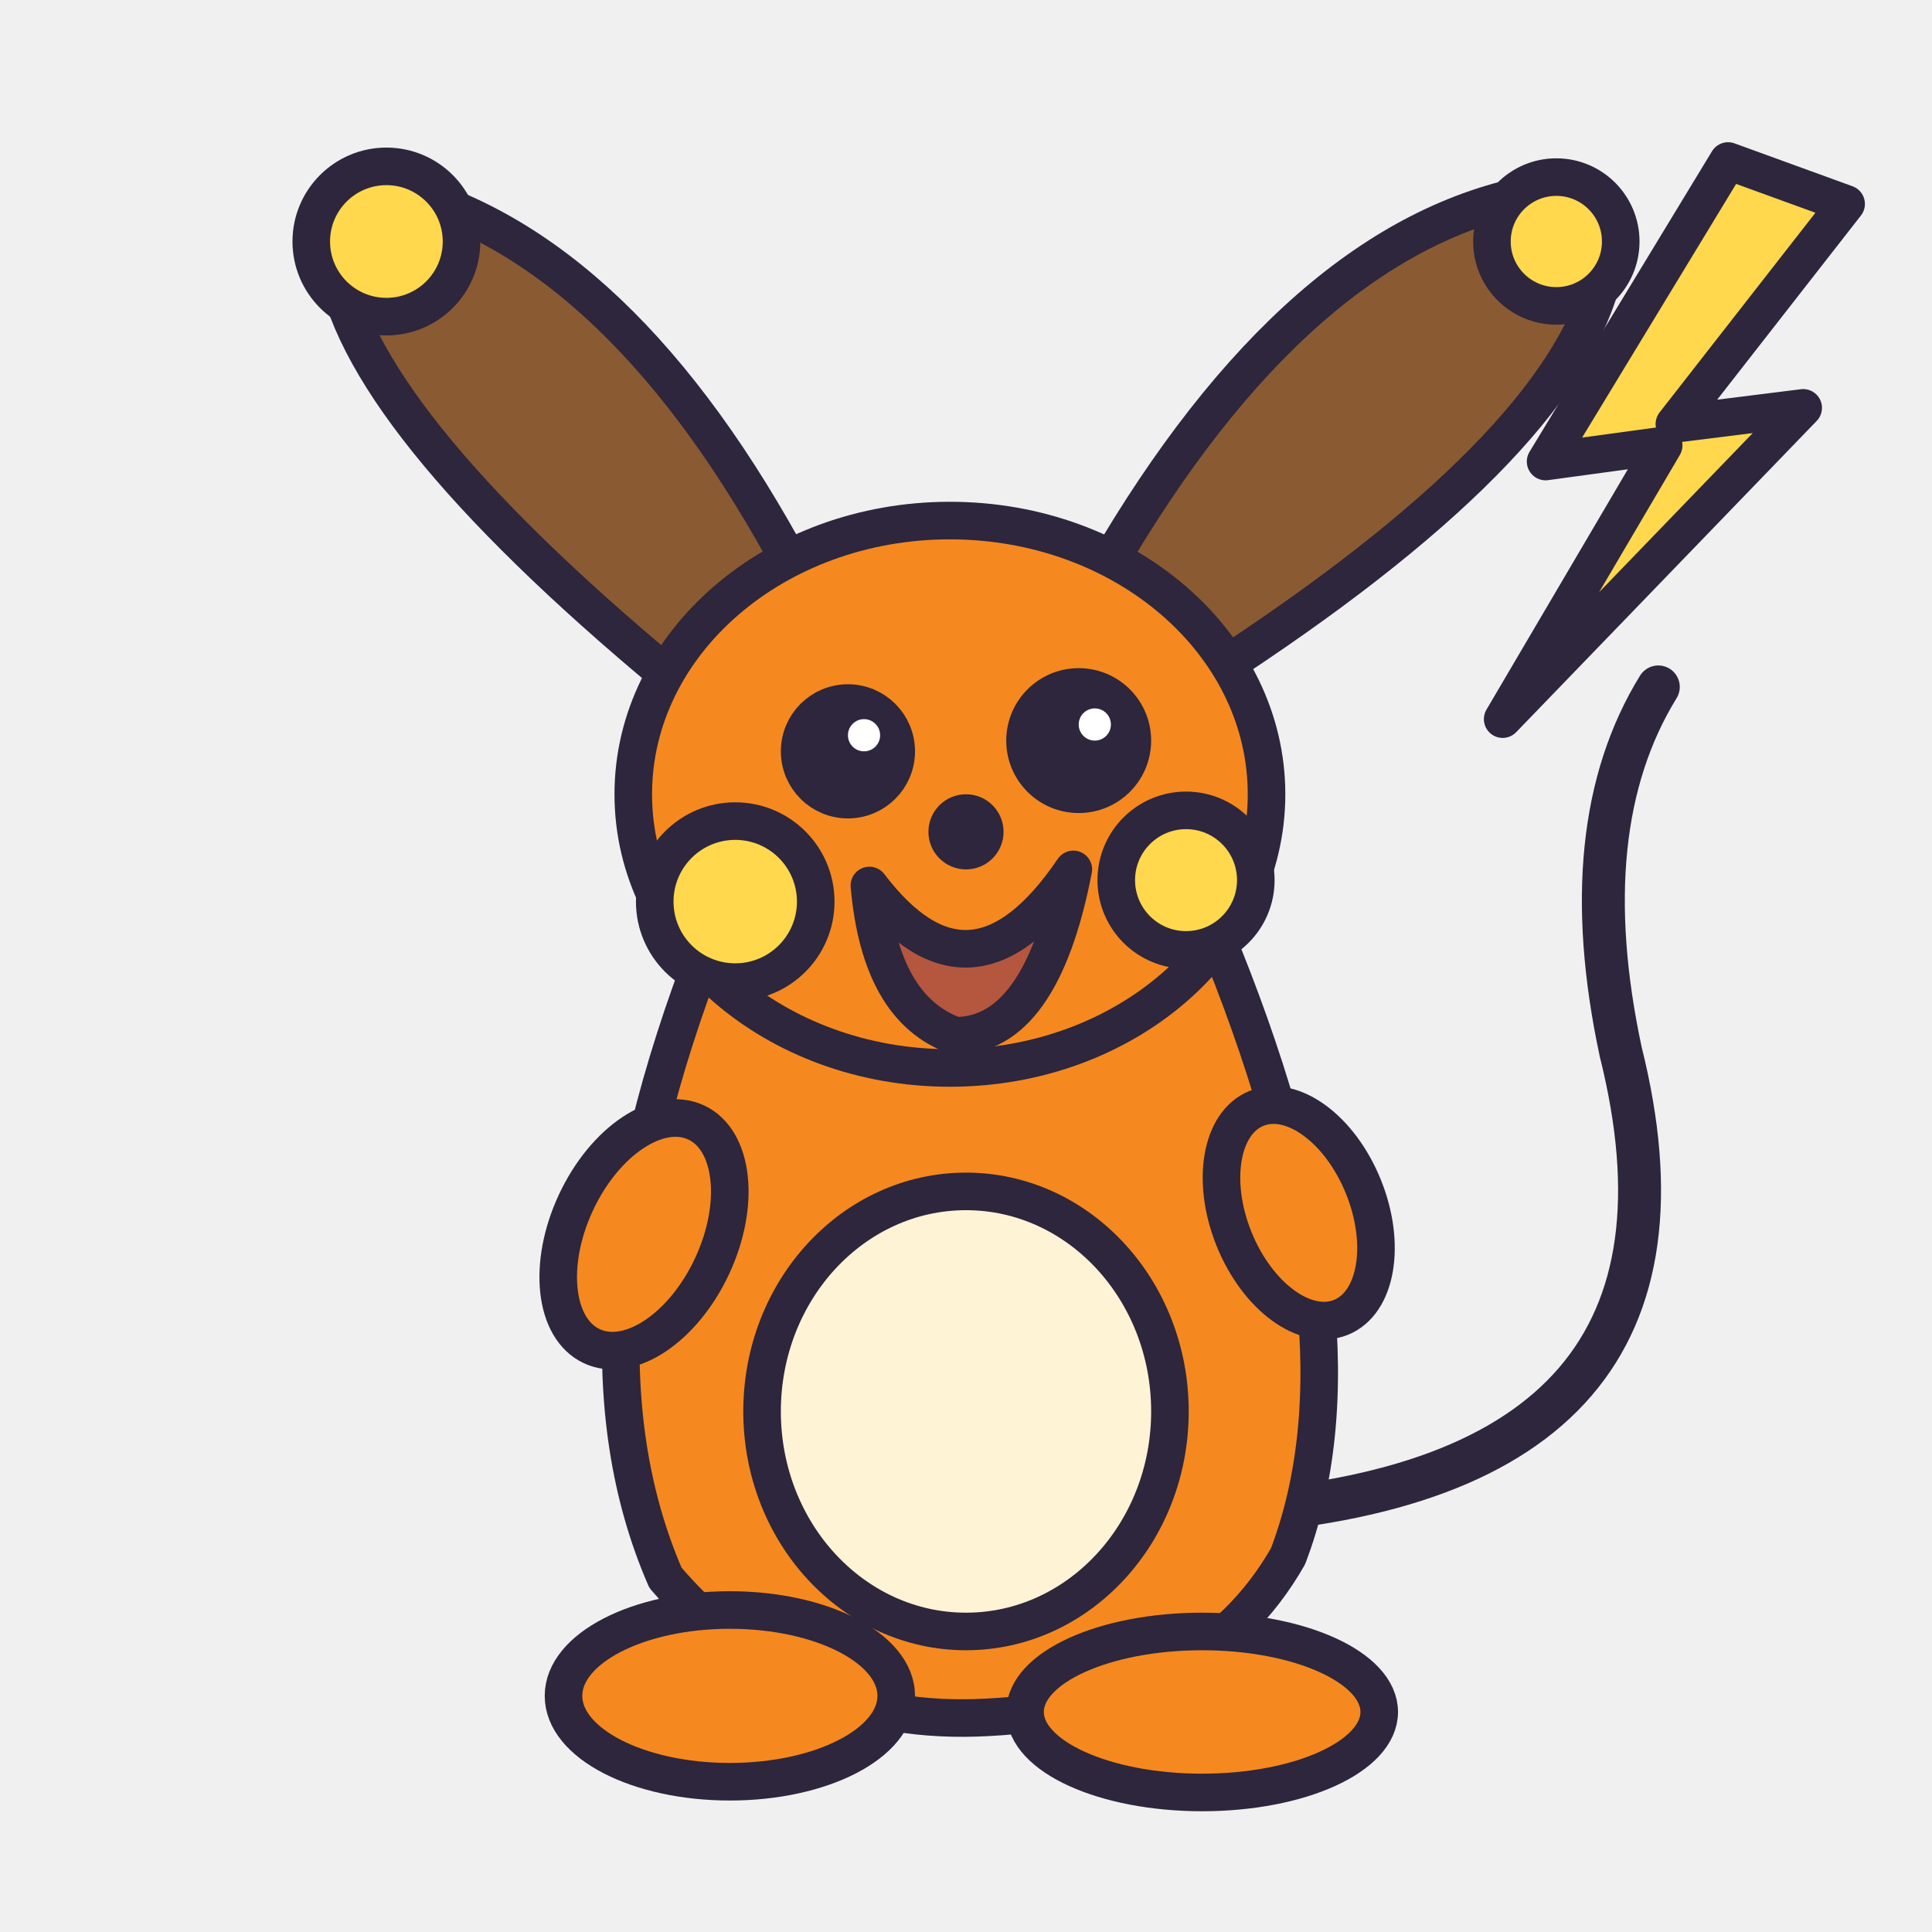
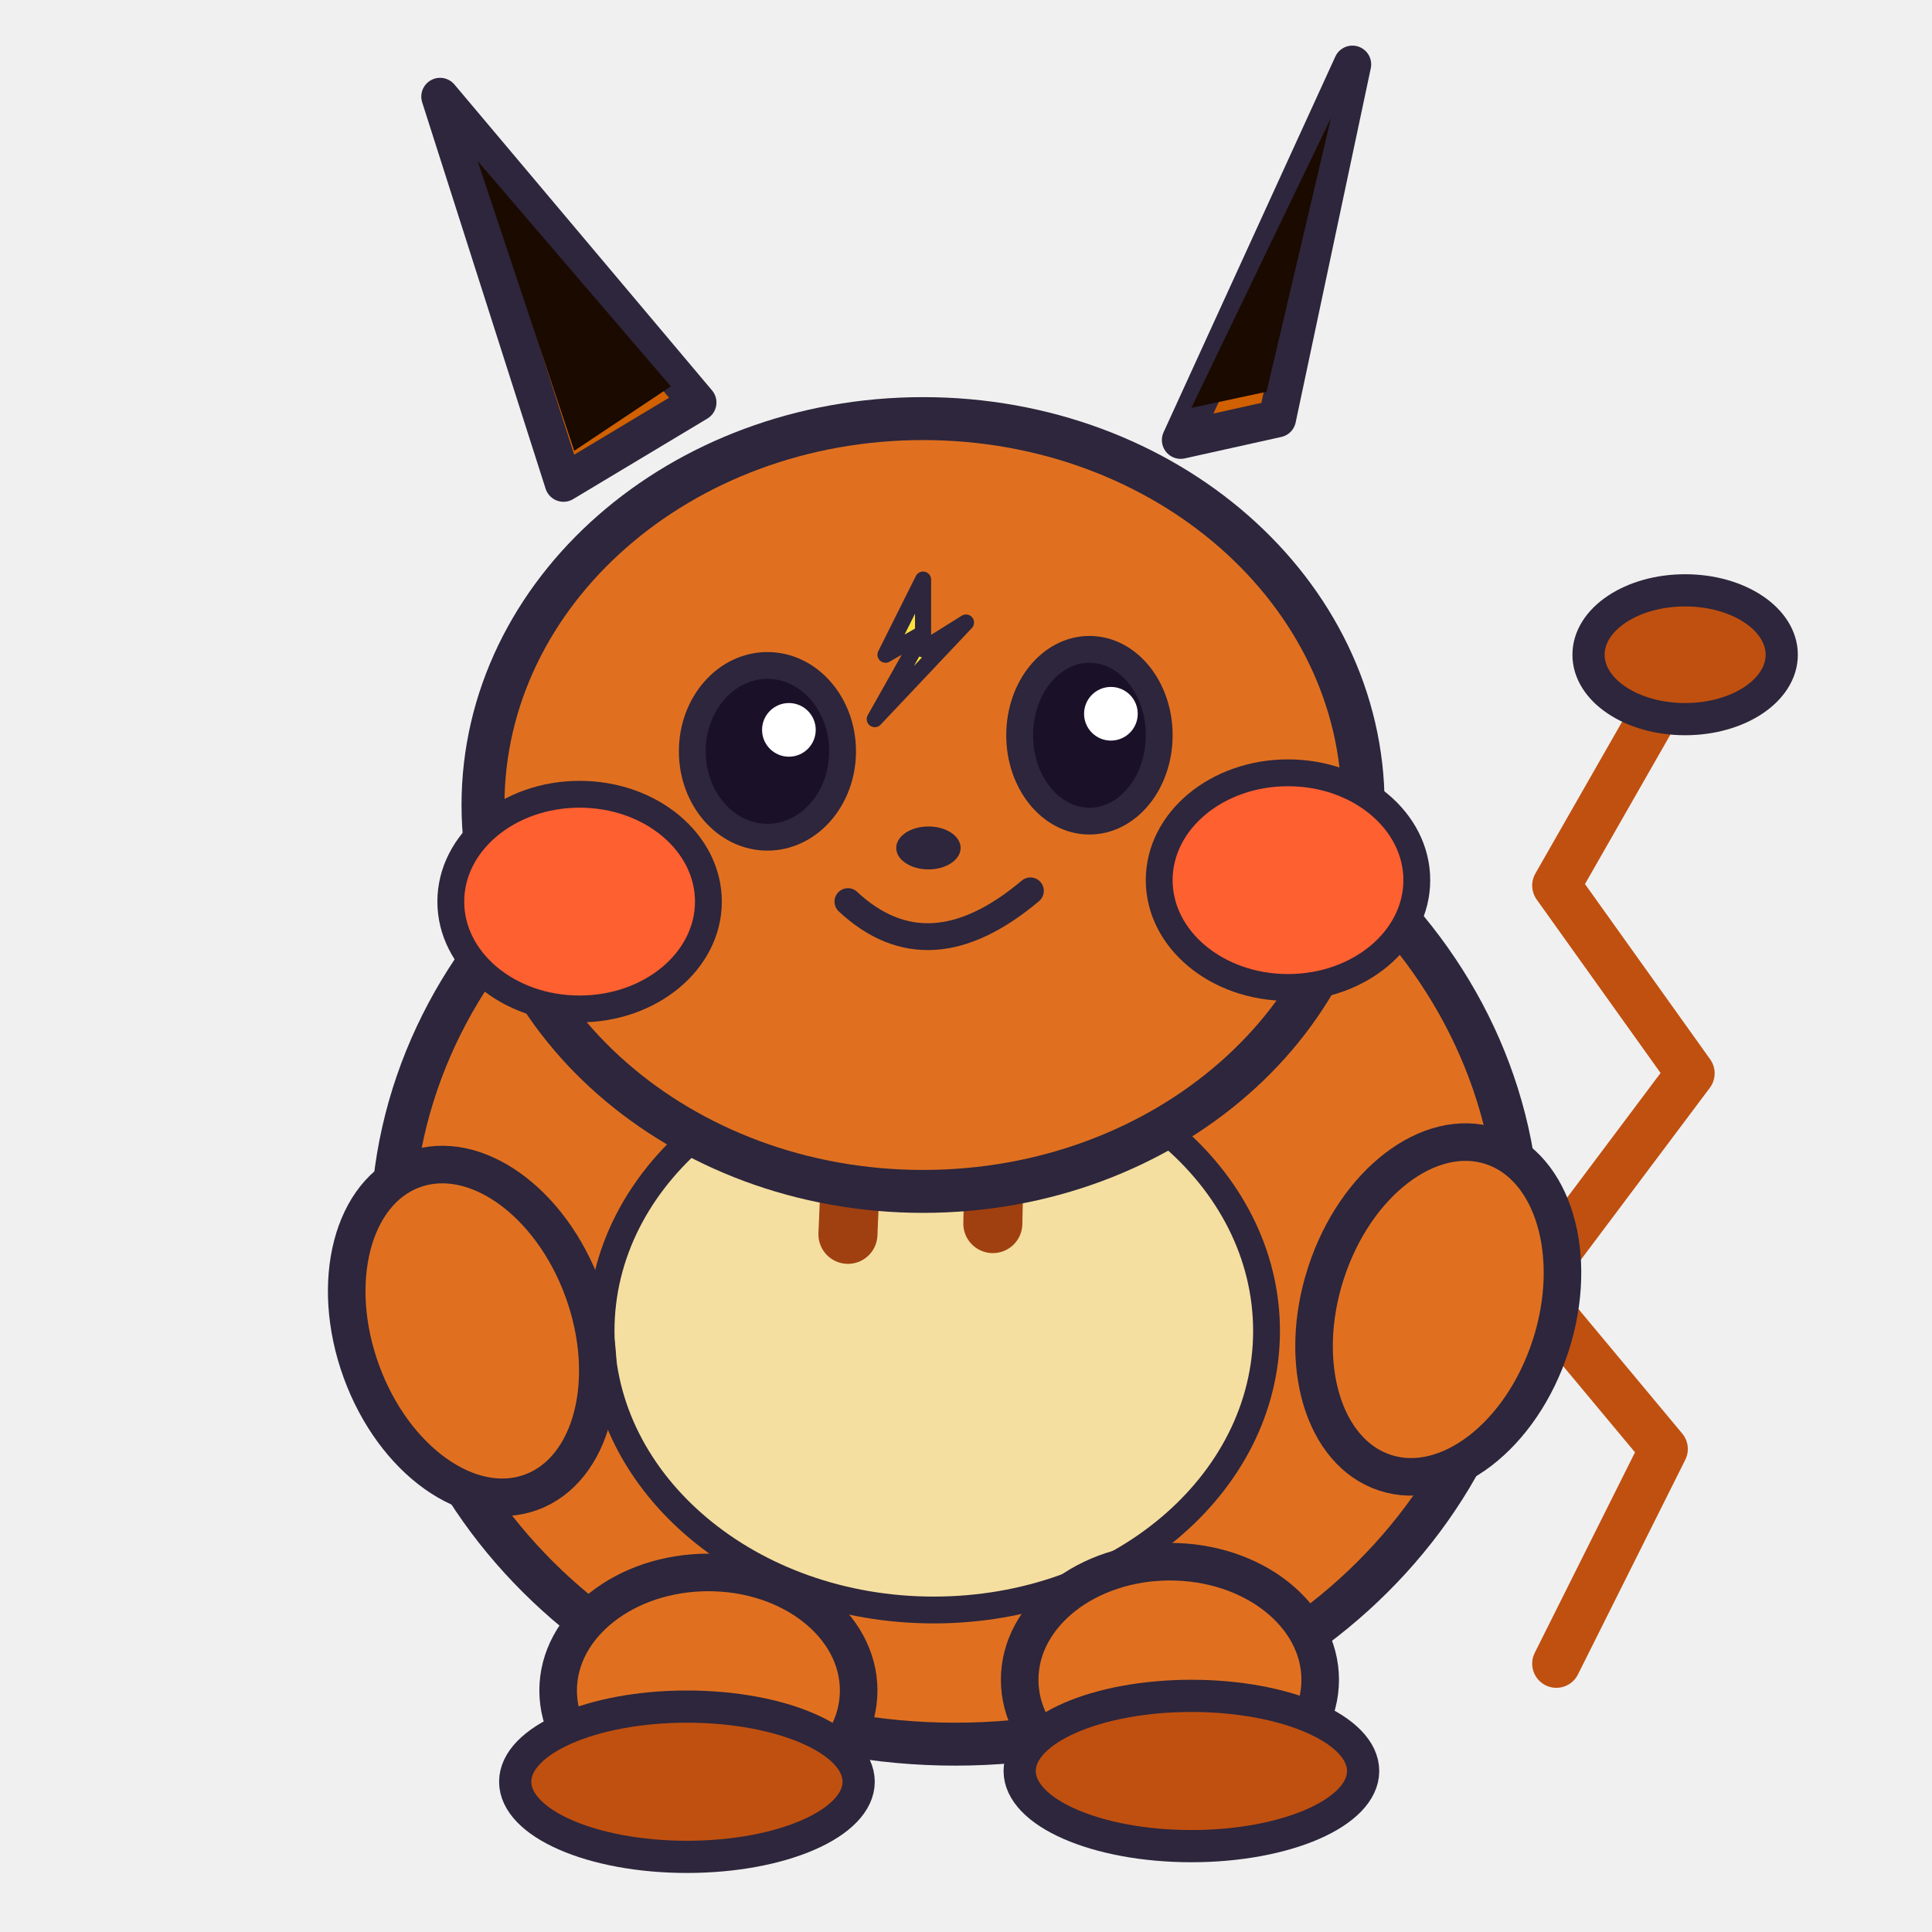
<svg xmlns="http://www.w3.org/2000/svg" viewBox="0 0 360 360">
-   <g stroke="#2d263c" stroke-width="7" stroke-linejoin="round" stroke-linecap="round">
-     <path d="M228 282 Q322 276 302 196 Q293 154 309 128" fill="none" stroke-width="8" />
-     <polygon points="322,30 288,86 310,83 280,134 336,76 312,79 344,38" fill="#ffd84d" />
-     <path d="M150 110 Q118 48 76 36 Q58 31 63 52 Q70 82 132 132 Z" fill="#8a5a33" />
-     <circle cx="72" cy="45" r="14" fill="#ffd84d" />
-     <path d="M206 106 Q242 44 286 36 Q305 32 298 54 Q288 86 222 128 Z" fill="#8a5a33" />
-     <circle cx="290" cy="45" r="12" fill="#ffd84d" />
-     <path d="M132 176 Q104 248 124 294 Q148 322 184 320 Q224 318 240 290 Q256 248 228 178 Z" fill="#f5891f" />
-     <ellipse cx="120" cy="230" rx="14" ry="23" transform="rotate(25 120 230)" fill="#f5891f" />
-     <ellipse cx="242" cy="226" rx="13" ry="21" transform="rotate(-22 242 226)" fill="#f5891f" />
-     <ellipse cx="180" cy="263" rx="38" ry="41" fill="#fff3d6" />
-     <ellipse cx="136" cy="316" rx="31" ry="16" fill="#f5891f" />
-     <ellipse cx="224" cy="319" rx="33" ry="15" fill="#f5891f" />
-     <ellipse cx="177" cy="148" rx="59" ry="51" fill="#f5891f" />
-     <circle cx="137" cy="168" r="15" fill="#ffd84d" />
-     <circle cx="221" cy="164" r="13" fill="#ffd84d" />
-     <circle cx="158" cy="140" r="9" fill="#2d263c" />
-     <circle cx="201" cy="138" r="10" fill="#2d263c" />
-     <circle cx="161" cy="137" r="3" fill="#ffffff" stroke="none" />
-     <circle cx="204" cy="135" r="3" fill="#ffffff" stroke="none" />
-     <circle cx="180" cy="155" r="3.5" fill="#2d263c" />
-     <path d="M162 165 Q181 190 200 162 Q194 193 178 193 Q164 188 162 165 Z" fill="#b5563f" />
-   </g>
+   <polyline points="290,310 310,270 285,240 315,200 290,165 310,130" fill="none" stroke="#C05010" stroke-width="9" stroke-linejoin="round" stroke-linecap="round" />
+   <ellipse cx="314" cy="122" rx="18" ry="12" fill="#C05010" stroke="#2d263c" stroke-width="6" />
+   <polygon points="105,90 82,18 130,75" fill="#D06000" stroke="#2d263c" stroke-width="7" stroke-linejoin="round" />
+   <polygon points="107,84 89,30 125,72" fill="#1a0a00" stroke="none" />
+   <polygon points="220,82 252,12 238,78" fill="#D06000" stroke="#2d263c" stroke-width="7" stroke-linejoin="round" />
+   <polygon points="222,76 248,22 236,73" fill="#1a0a00" stroke="none" />
+   <ellipse cx="178" cy="230" rx="105" ry="95" fill="#E07020" stroke="#2d263c" stroke-width="8" />
+   <ellipse cx="174" cy="248" rx="62" ry="52" fill="#F5DFA0" stroke="#2d263c" stroke-width="5" />
+   <path d="M165,140 Q160,180 158,230" fill="none" stroke="#A04010" stroke-width="11" stroke-linecap="round" />
+   <path d="M188,138 Q186,178 185,228" fill="none" stroke="#A04010" stroke-width="11" stroke-linecap="round" />
+   <ellipse cx="172" cy="150" rx="82" ry="72" fill="#E07020" stroke="#2d263c" stroke-width="8" />
+   <ellipse cx="108" cy="168" rx="24" ry="20" fill="#FF6030" stroke="#2d263c" stroke-width="5" />
+   <ellipse cx="240" cy="164" rx="24" ry="20" fill="#FF6030" stroke="#2d263c" stroke-width="5" />
+   <ellipse cx="143" cy="140" rx="14" ry="16" fill="#1a1028" stroke="#2d263c" stroke-width="5" />
+   <ellipse cx="147" cy="136" rx="5" ry="5" fill="white" stroke="none" />
+   <ellipse cx="203" cy="137" rx="13" ry="16" fill="#1a1028" stroke="#2d263c" stroke-width="5" />
+   <ellipse cx="207" cy="133" rx="5" ry="5" fill="white" stroke="none" />
+   <ellipse cx="173" cy="158" rx="6" ry="4" fill="#2d263c" />
+   <path d="M158,168 Q173,182 192,166" fill="none" stroke="#2d263c" stroke-width="5" stroke-linecap="round" />
+   <ellipse cx="88" cy="248" rx="22" ry="32" fill="#E07020" stroke="#2d263c" stroke-width="7" transform="rotate(-20,88,248)" />
+   <ellipse cx="268" cy="244" rx="22" ry="32" fill="#E07020" stroke="#2d263c" stroke-width="7" transform="rotate(18,268,244)" />
+   <ellipse cx="132" cy="315" rx="28" ry="22" fill="#E07020" stroke="#2d263c" stroke-width="7" />
+   <ellipse cx="128" cy="332" rx="32" ry="14" fill="#C05010" stroke="#2d263c" stroke-width="6" />
+   <ellipse cx="218" cy="313" rx="28" ry="22" fill="#E07020" stroke="#2d263c" stroke-width="7" />
+   <ellipse cx="222" cy="330" rx="32" ry="14" fill="#C05010" stroke="#2d263c" stroke-width="6" />
+   <polygon points="172,108 165,122 172,118 163,134 180,116 172,121" fill="#FFE040" stroke="#2d263c" stroke-width="3" stroke-linejoin="round" />
</svg>
